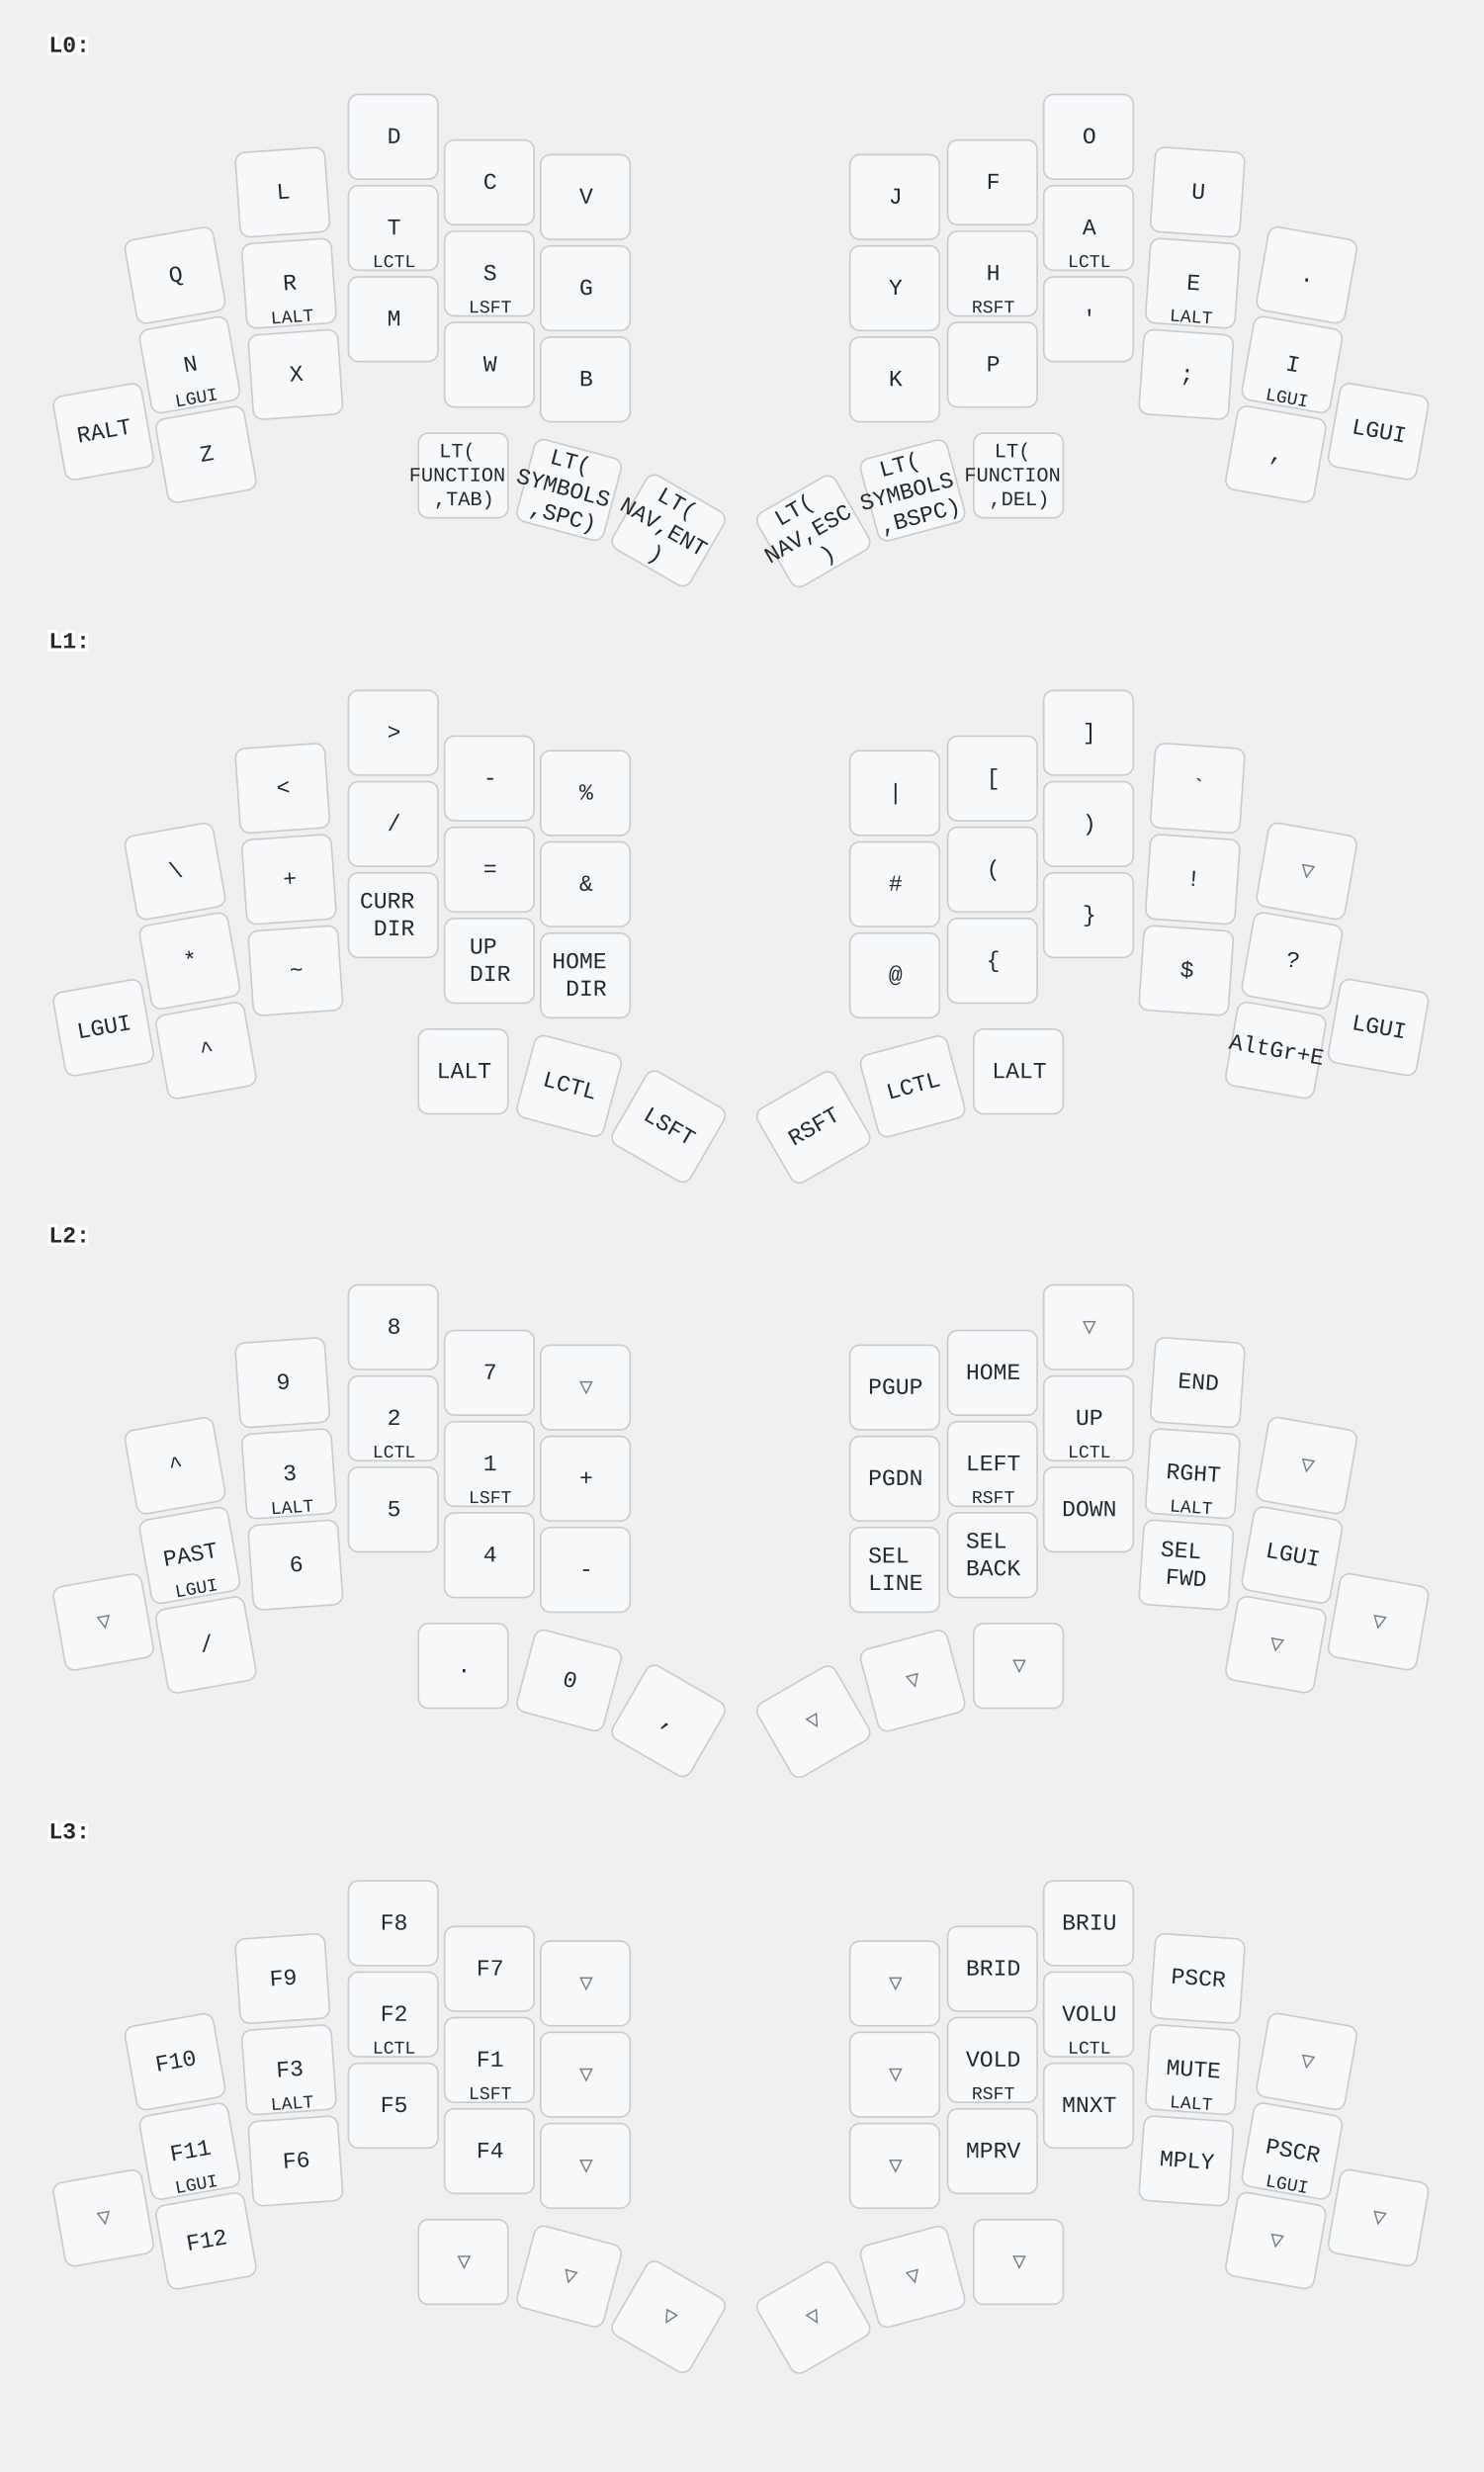
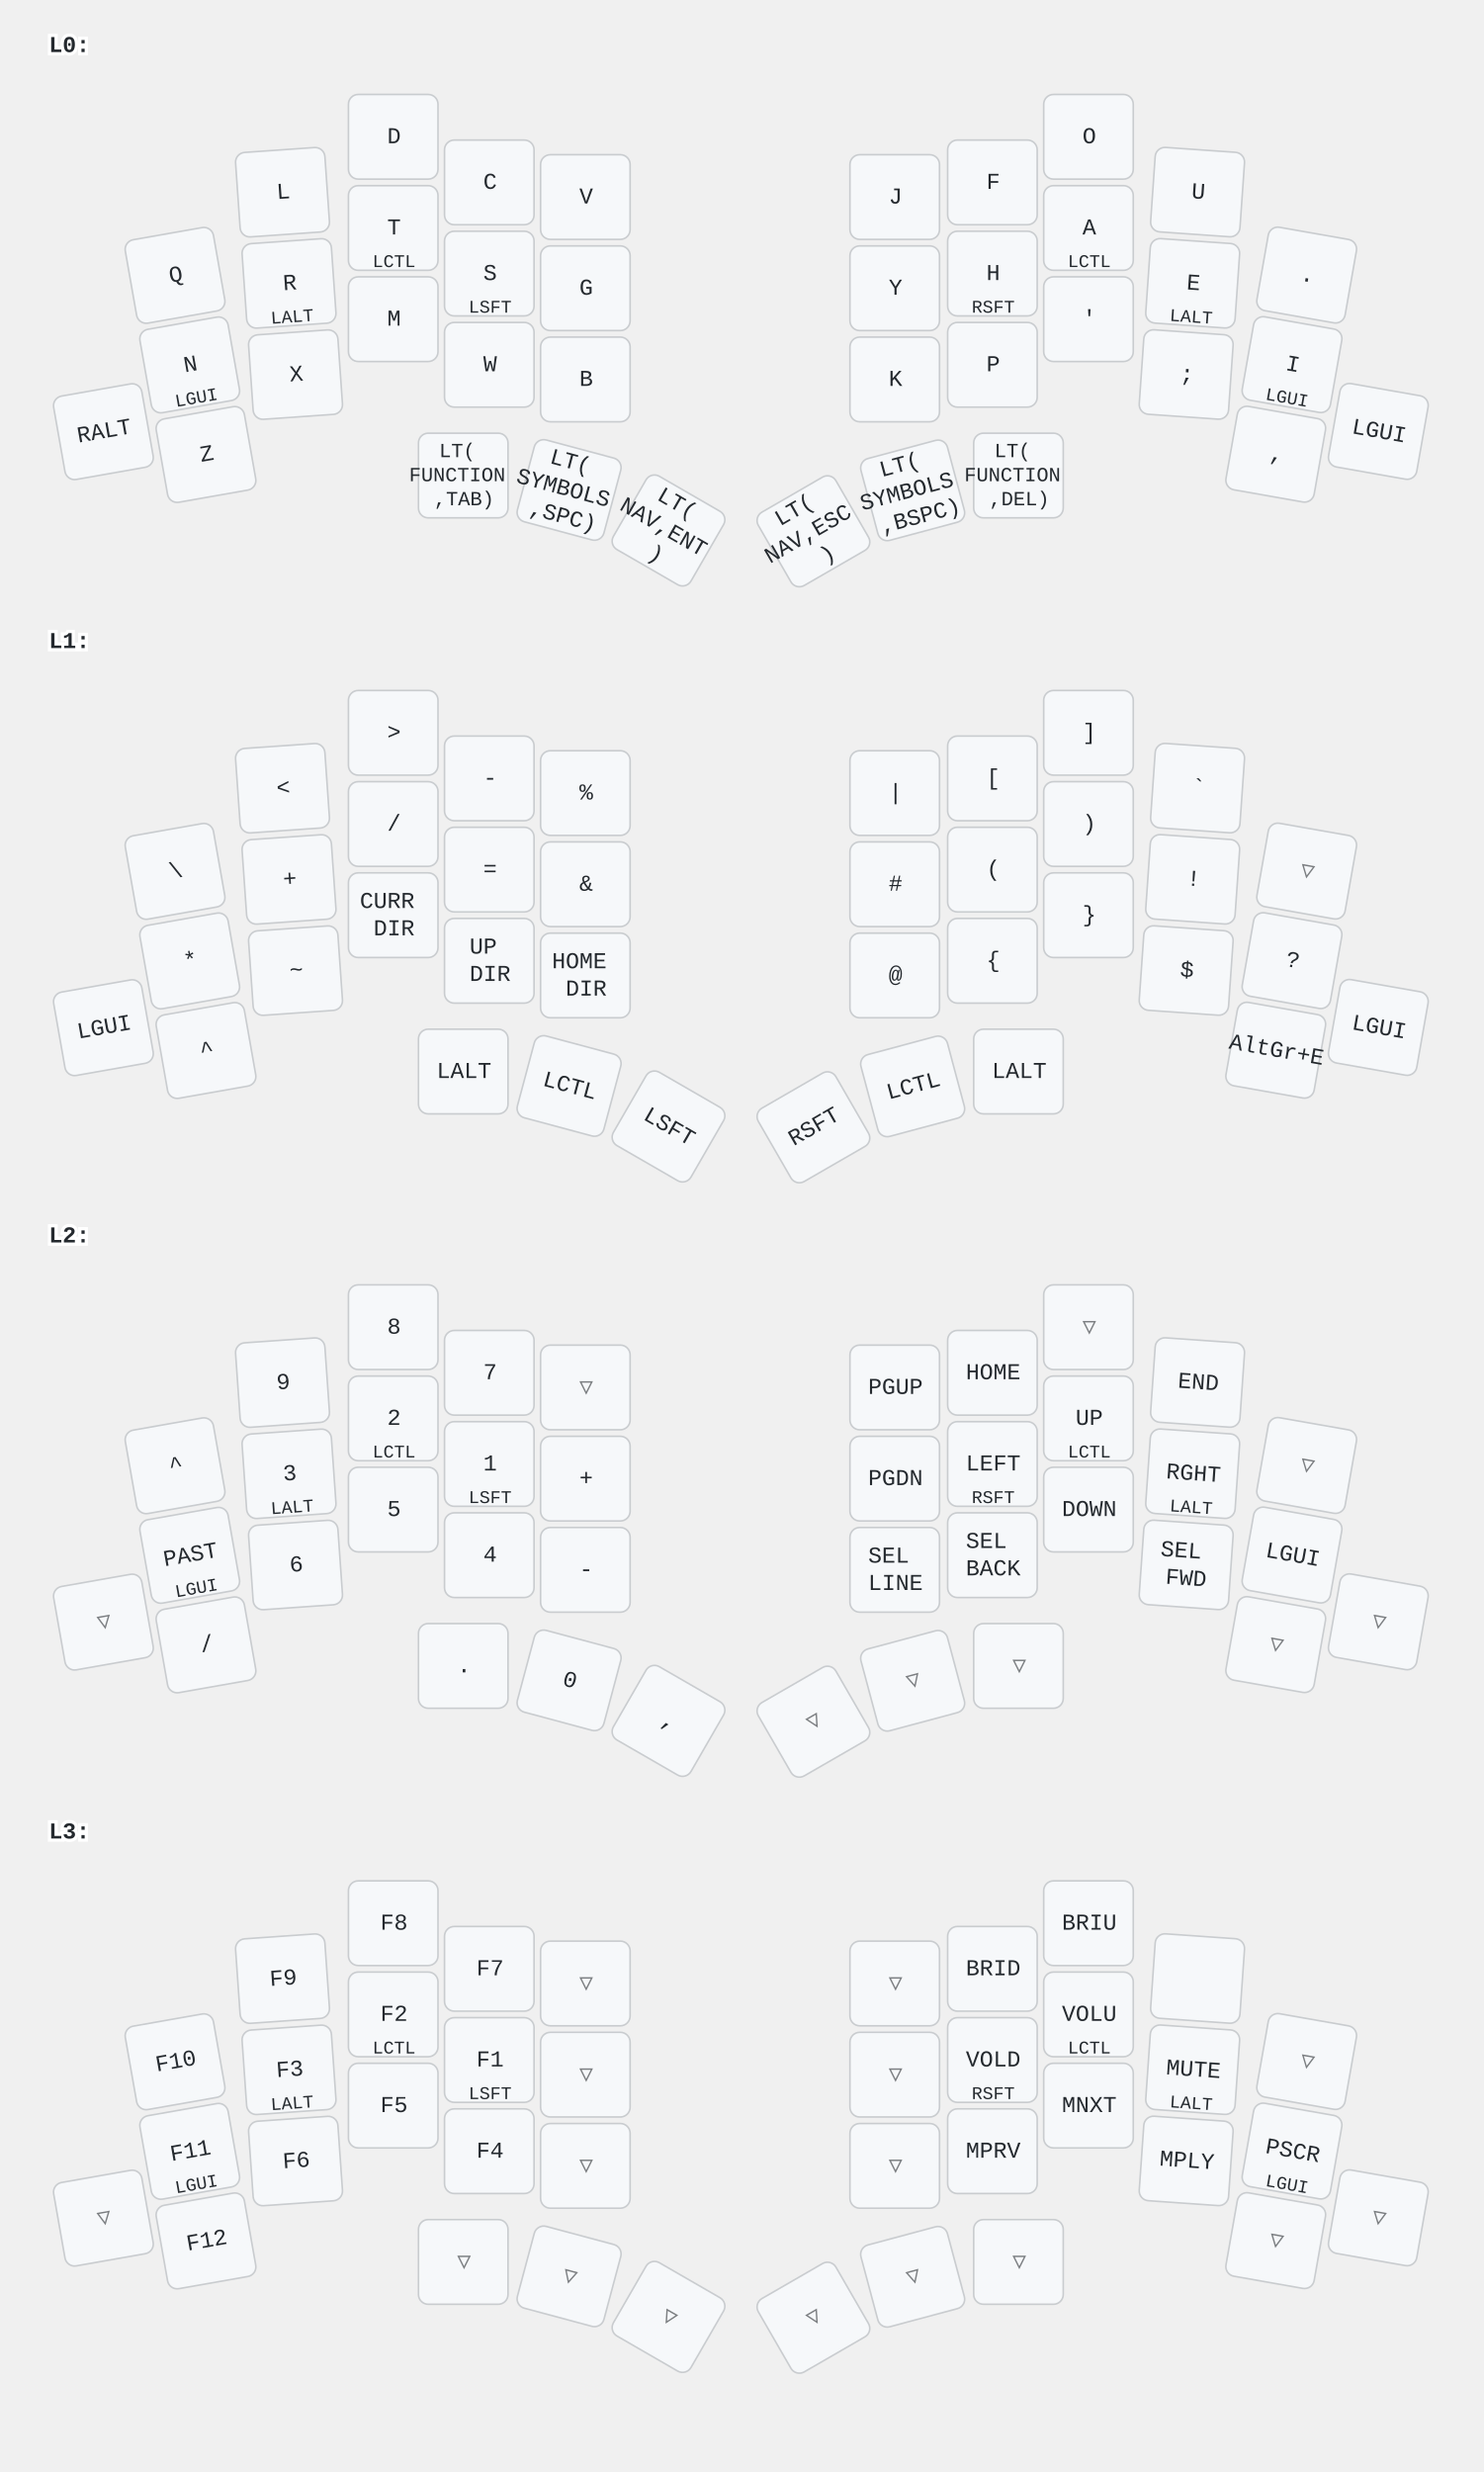
<svg xmlns="http://www.w3.org/2000/svg" width="911" height="1518" viewBox="0 0 911 1518" class="keymap">
  <style>/* inherit to force styles through use tags */
svg path {
    fill: inherit;
}

/* font and background color specifications */
svg.keymap {
    font-family: SFMono-Regular,Consolas,Liberation Mono,Menlo,monospace;
    font-size: 14px;
    font-kerning: normal;
    text-rendering: optimizeLegibility;
    fill: #24292e;
}

/* default key styling */
rect.key {
    fill: #f6f8fa;
}

rect.key, rect.combo {
    stroke: #c9cccf;
    stroke-width: 1;
}

/* default key side styling, only used is draw_key_sides is set */
rect.side {
    filter: brightness(90%);
}

/* color accent for combo boxes */
rect.combo, rect.combo-separate {
    fill: #cdf;
}

/* color accent for held keys */
rect.held, rect.combo.held {
    fill: #fdd;
}

/* color accent for ghost (optional) keys */
rect.ghost, rect.combo.ghost {
    stroke-dasharray: 4, 4;
    stroke-width: 2;
}

text {
    text-anchor: middle;
    dominant-baseline: middle;
}

/* styling for layer labels */
text.label {
    font-weight: bold;
    text-anchor: start;
    stroke: white;
    stroke-width: 4;
    paint-order: stroke;
}

/* styling for optional footer */
text.footer {
    text-anchor: end;
    dominant-baseline: auto;
    stroke: white;
    stroke-width: 4;
    paint-order: stroke;
}

/* styling for combo tap, and key non-tap label text */
text.combo, text.hold, text.shifted, text.left, text.right {
    font-size: 11px;
}

text.hold {
    text-anchor: middle;
    dominant-baseline: auto;
}

text.shifted {
    text-anchor: middle;
    dominant-baseline: hanging;
}

text.left {
    text-anchor: start;
}

text.right {
    text-anchor: end;
}

text.layer-activator {
    text-decoration: underline;
}

/* styling for hold/shifted label text in combo box */
text.combo.hold, text.combo.shifted, text.combo.left, text.combo.right {
    font-size: 8px;
}

/* lighter symbol for transparent keys */
text.trans {
    fill: #7b7e81;
}

/* styling for combo dendrons */
path.combo {
    stroke-width: 1;
    stroke: gray;
    fill: none;
}

/* Start Tabler Icons Cleanup */
/* cannot use height/width with glyphs */
.icon-tabler &gt; path {
    fill: inherit;
    stroke: inherit;
    stroke-width: 2;
}
/* hide tabler's default box */
.icon-tabler &gt; path[stroke="none"][fill="none"] {
    visibility: hidden;
}
/* End Tabler Icons Cleanup */
</style>
  <g transform="translate(30, 0)" class="layer-L0">
    <text x="0" y="28" class="label" id="L0">L0:</text>
    <g transform="translate(0, 56)">
      <g transform="translate(78, 113) rotate(-10.0)" class="key keypos-0">
        <rect rx="6" ry="6" x="-28" y="-26" width="55" height="52" class="key" />
        <text x="0" y="0" class="key tap">Q</text>
      </g>
      <g transform="translate(144, 62) rotate(-4.0)" class="key keypos-1">
        <rect rx="6" ry="6" x="-28" y="-26" width="55" height="52" class="key" />
        <text x="0" y="0" class="key tap">L</text>
      </g>
      <g transform="translate(212, 28)" class="key keypos-2">
        <rect rx="6" ry="6" x="-28" y="-26" width="55" height="52" class="key" />
        <text x="0" y="0" class="key tap">D</text>
      </g>
      <g transform="translate(271, 56)" class="key keypos-3">
        <rect rx="6" ry="6" x="-28" y="-26" width="55" height="52" class="key" />
        <text x="0" y="0" class="key tap">C</text>
      </g>
      <g transform="translate(330, 65)" class="key keypos-4">
        <rect rx="6" ry="6" x="-28" y="-26" width="55" height="52" class="key" />
        <text x="0" y="0" class="key tap">V</text>
      </g>
      <g transform="translate(520, 65)" class="key keypos-5">
        <rect rx="6" ry="6" x="-28" y="-26" width="55" height="52" class="key" />
        <text x="0" y="0" class="key tap">J</text>
      </g>
      <g transform="translate(580, 56)" class="key keypos-6">
        <rect rx="6" ry="6" x="-28" y="-26" width="55" height="52" class="key" />
        <text x="0" y="0" class="key tap">F</text>
      </g>
      <g transform="translate(639, 28)" class="key keypos-7">
        <rect rx="6" ry="6" x="-28" y="-26" width="55" height="52" class="key" />
        <text x="0" y="0" class="key tap">O</text>
      </g>
      <g transform="translate(706, 62) rotate(4.0)" class="key keypos-8">
        <rect rx="6" ry="6" x="-28" y="-26" width="55" height="52" class="key" />
        <text x="0" y="0" class="key tap">U</text>
      </g>
      <g transform="translate(773, 113) rotate(10.0)" class="key keypos-9">
        <rect rx="6" ry="6" x="-28" y="-26" width="55" height="52" class="key" />
        <text x="0" y="0" class="key tap">.</text>
      </g>
      <g transform="translate(87, 168) rotate(-10.0)" class="key keypos-10">
        <rect rx="6" ry="6" x="-28" y="-26" width="55" height="52" class="key" />
        <text x="0" y="0" class="key tap">N</text>
        <text x="0" y="24" class="key hold">LGUI</text>
      </g>
      <g transform="translate(148, 118) rotate(-4.0)" class="key keypos-11">
        <rect rx="6" ry="6" x="-28" y="-26" width="55" height="52" class="key" />
        <text x="0" y="0" class="key tap">R</text>
        <text x="0" y="24" class="key hold">LALT</text>
      </g>
      <g transform="translate(212, 84)" class="key keypos-12">
        <rect rx="6" ry="6" x="-28" y="-26" width="55" height="52" class="key" />
        <text x="0" y="0" class="key tap">T</text>
        <text x="0" y="24" class="key hold">LCTL</text>
      </g>
      <g transform="translate(271, 112)" class="key keypos-13">
        <rect rx="6" ry="6" x="-28" y="-26" width="55" height="52" class="key" />
        <text x="0" y="0" class="key tap">S</text>
        <text x="0" y="24" class="key hold">LSFT</text>
      </g>
      <g transform="translate(330, 121)" class="key keypos-14">
        <rect rx="6" ry="6" x="-28" y="-26" width="55" height="52" class="key" />
        <text x="0" y="0" class="key tap">G</text>
      </g>
      <g transform="translate(520, 121)" class="key keypos-15">
        <rect rx="6" ry="6" x="-28" y="-26" width="55" height="52" class="key" />
        <text x="0" y="0" class="key tap">Y</text>
      </g>
      <g transform="translate(580, 112)" class="key keypos-16">
        <rect rx="6" ry="6" x="-28" y="-26" width="55" height="52" class="key" />
        <text x="0" y="0" class="key tap">H</text>
        <text x="0" y="24" class="key hold">RSFT</text>
      </g>
      <g transform="translate(639, 84)" class="key keypos-17">
        <rect rx="6" ry="6" x="-28" y="-26" width="55" height="52" class="key" />
        <text x="0" y="0" class="key tap">A</text>
        <text x="0" y="24" class="key hold">LCTL</text>
      </g>
      <g transform="translate(703, 118) rotate(4.0)" class="key keypos-18">
        <rect rx="6" ry="6" x="-28" y="-26" width="55" height="52" class="key" />
        <text x="0" y="0" class="key tap">E</text>
        <text x="0" y="24" class="key hold">LALT</text>
      </g>
      <g transform="translate(764, 168) rotate(10.0)" class="key keypos-19">
        <rect rx="6" ry="6" x="-28" y="-26" width="55" height="52" class="key" />
        <text x="0" y="0" class="key tap">I</text>
        <text x="0" y="24" class="key hold">LGUI</text>
      </g>
      <g transform="translate(34, 209) rotate(-10.0)" class="key keypos-20">
        <rect rx="6" ry="6" x="-28" y="-26" width="55" height="52" class="key" />
        <text x="0" y="0" class="key tap">RALT</text>
      </g>
      <g transform="translate(97, 223) rotate(-10.0)" class="key keypos-21">
        <rect rx="6" ry="6" x="-28" y="-26" width="55" height="52" class="key" />
        <text x="0" y="0" class="key tap">Z</text>
      </g>
      <g transform="translate(152, 174) rotate(-4.0)" class="key keypos-22">
        <rect rx="6" ry="6" x="-28" y="-26" width="55" height="52" class="key" />
        <text x="0" y="0" class="key tap">X</text>
      </g>
      <g transform="translate(212, 140)" class="key keypos-23">
        <rect rx="6" ry="6" x="-28" y="-26" width="55" height="52" class="key" />
        <text x="0" y="0" class="key tap">M</text>
      </g>
      <g transform="translate(271, 168)" class="key keypos-24">
        <rect rx="6" ry="6" x="-28" y="-26" width="55" height="52" class="key" />
        <text x="0" y="0" class="key tap">W</text>
      </g>
      <g transform="translate(330, 177)" class="key keypos-25">
        <rect rx="6" ry="6" x="-28" y="-26" width="55" height="52" class="key" />
        <text x="0" y="0" class="key tap">B</text>
      </g>
      <g transform="translate(520, 177)" class="key keypos-26">
        <rect rx="6" ry="6" x="-28" y="-26" width="55" height="52" class="key" />
        <text x="0" y="0" class="key tap">K</text>
      </g>
      <g transform="translate(580, 168)" class="key keypos-27">
        <rect rx="6" ry="6" x="-28" y="-26" width="55" height="52" class="key" />
        <text x="0" y="0" class="key tap">P</text>
      </g>
      <g transform="translate(639, 140)" class="key keypos-28">
        <rect rx="6" ry="6" x="-28" y="-26" width="55" height="52" class="key" />
        <text x="0" y="0" class="key tap">'</text>
      </g>
      <g transform="translate(699, 174) rotate(4.0)" class="key keypos-29">
        <rect rx="6" ry="6" x="-28" y="-26" width="55" height="52" class="key" />
        <text x="0" y="0" class="key tap">;</text>
      </g>
      <g transform="translate(754, 223) rotate(10.0)" class="key keypos-30">
        <rect rx="6" ry="6" x="-28" y="-26" width="55" height="52" class="key" />
        <text x="0" y="0" class="key tap">,</text>
      </g>
      <g transform="translate(817, 209) rotate(10.0)" class="key keypos-31">
        <rect rx="6" ry="6" x="-28" y="-26" width="55" height="52" class="key" />
        <text x="0" y="0" class="key tap">LGUI</text>
      </g>
      <g transform="translate(255, 236)" class="key keypos-32">
        <rect rx="6" ry="6" x="-28" y="-26" width="55" height="52" class="key" />
        <text x="0" y="0" class="key tap">
          <tspan x="0" dy="-1.2em" style="font-size: 88%">LT(</tspan>
          <tspan x="0" dy="1.2em" style="font-size: 88%">FUNCTION</tspan>
          <tspan x="0" dy="1.2em" style="font-size: 88%">,TAB)</tspan>
        </text>
      </g>
      <g transform="translate(320, 245) rotate(15.0)" class="key keypos-33">
        <rect rx="6" ry="6" x="-28" y="-26" width="55" height="52" class="key" />
        <text x="0" y="0" class="key tap">
          <tspan x="0" dy="-1.2em">LT(</tspan>
          <tspan x="0" dy="1.2em">SYMBOLS</tspan>
          <tspan x="0" dy="1.2em">,SPC)</tspan>
        </text>
      </g>
      <g transform="translate(381, 270) rotate(30.0)" class="key keypos-34">
        <rect rx="6" ry="6" x="-28" y="-26" width="55" height="52" class="key" />
        <text x="0" y="0" class="key tap">
          <tspan x="0" dy="-1.2em">LT(</tspan>
          <tspan x="0" dy="1.2em">NAV,ENT</tspan>
          <tspan x="0" dy="1.2em">)</tspan>
        </text>
      </g>
      <g transform="translate(470, 270) rotate(-30.0)" class="key keypos-35">
        <rect rx="6" ry="6" x="-28" y="-26" width="55" height="52" class="key" />
        <text x="0" y="0" class="key tap">
          <tspan x="0" dy="-1.2em">LT(</tspan>
          <tspan x="0" dy="1.2em">NAV,ESC</tspan>
          <tspan x="0" dy="1.2em">)</tspan>
        </text>
      </g>
      <g transform="translate(531, 245) rotate(-15.0)" class="key keypos-36">
        <rect rx="6" ry="6" x="-28" y="-26" width="55" height="52" class="key" />
        <text x="0" y="0" class="key tap">
          <tspan x="0" dy="-1.2em">LT(</tspan>
          <tspan x="0" dy="1.2em">SYMBOLS</tspan>
          <tspan x="0" dy="1.2em">,BSPC)</tspan>
        </text>
      </g>
      <g transform="translate(596, 236)" class="key keypos-37">
        <rect rx="6" ry="6" x="-28" y="-26" width="55" height="52" class="key" />
        <text x="0" y="0" class="key tap">
          <tspan x="0" dy="-1.2em" style="font-size: 88%">LT(</tspan>
          <tspan x="0" dy="1.2em" style="font-size: 88%">FUNCTION</tspan>
          <tspan x="0" dy="1.2em" style="font-size: 88%">,DEL)</tspan>
        </text>
      </g>
    </g>
  </g>
  <g transform="translate(30, 366)" class="layer-L1">
    <text x="0" y="28" class="label" id="L1">L1:</text>
    <g transform="translate(0, 56)">
      <g transform="translate(78, 113) rotate(-10.0)" class="key keypos-0">
        <rect rx="6" ry="6" x="-28" y="-26" width="55" height="52" class="key" />
        <text x="0" y="0" class="key tap">\</text>
      </g>
      <g transform="translate(144, 62) rotate(-4.0)" class="key keypos-1">
        <rect rx="6" ry="6" x="-28" y="-26" width="55" height="52" class="key" />
        <text x="0" y="0" class="key tap">&lt;</text>
      </g>
      <g transform="translate(212, 28)" class="key keypos-2">
        <rect rx="6" ry="6" x="-28" y="-26" width="55" height="52" class="key" />
        <text x="0" y="0" class="key tap">&gt;</text>
      </g>
      <g transform="translate(271, 56)" class="key keypos-3">
        <rect rx="6" ry="6" x="-28" y="-26" width="55" height="52" class="key" />
        <text x="0" y="0" class="key tap">-</text>
      </g>
      <g transform="translate(330, 65)" class="key keypos-4">
        <rect rx="6" ry="6" x="-28" y="-26" width="55" height="52" class="key" />
        <text x="0" y="0" class="key tap">%</text>
      </g>
      <g transform="translate(520, 65)" class="key keypos-5">
        <rect rx="6" ry="6" x="-28" y="-26" width="55" height="52" class="key" />
        <text x="0" y="0" class="key tap">|</text>
      </g>
      <g transform="translate(580, 56)" class="key keypos-6">
        <rect rx="6" ry="6" x="-28" y="-26" width="55" height="52" class="key" />
        <text x="0" y="0" class="key tap">[</text>
      </g>
      <g transform="translate(639, 28)" class="key keypos-7">
        <rect rx="6" ry="6" x="-28" y="-26" width="55" height="52" class="key" />
        <text x="0" y="0" class="key tap">]</text>
      </g>
      <g transform="translate(706, 62) rotate(4.0)" class="key keypos-8">
        <rect rx="6" ry="6" x="-28" y="-26" width="55" height="52" class="key" />
        <text x="0" y="0" class="key tap">`</text>
      </g>
      <g transform="translate(773, 113) rotate(10.0)" class="key trans keypos-9">
        <rect rx="6" ry="6" x="-28" y="-26" width="55" height="52" class="key trans" />
        <text x="0" y="0" class="key trans tap">▽</text>
      </g>
      <g transform="translate(87, 168) rotate(-10.0)" class="key keypos-10">
        <rect rx="6" ry="6" x="-28" y="-26" width="55" height="52" class="key" />
        <text x="0" y="0" class="key tap">*</text>
      </g>
      <g transform="translate(148, 118) rotate(-4.0)" class="key keypos-11">
        <rect rx="6" ry="6" x="-28" y="-26" width="55" height="52" class="key" />
        <text x="0" y="0" class="key tap">+</text>
      </g>
      <g transform="translate(212, 84)" class="key keypos-12">
        <rect rx="6" ry="6" x="-28" y="-26" width="55" height="52" class="key" />
        <text x="0" y="0" class="key tap">/</text>
      </g>
      <g transform="translate(271, 112)" class="key keypos-13">
        <rect rx="6" ry="6" x="-28" y="-26" width="55" height="52" class="key" />
        <text x="0" y="0" class="key tap">=</text>
      </g>
      <g transform="translate(330, 121)" class="key keypos-14">
        <rect rx="6" ry="6" x="-28" y="-26" width="55" height="52" class="key" />
        <text x="0" y="0" class="key tap">&amp;</text>
      </g>
      <g transform="translate(520, 121)" class="key keypos-15">
        <rect rx="6" ry="6" x="-28" y="-26" width="55" height="52" class="key" />
        <text x="0" y="0" class="key tap">#</text>
      </g>
      <g transform="translate(580, 112)" class="key keypos-16">
        <rect rx="6" ry="6" x="-28" y="-26" width="55" height="52" class="key" />
        <text x="0" y="0" class="key tap">(</text>
      </g>
      <g transform="translate(639, 84)" class="key keypos-17">
        <rect rx="6" ry="6" x="-28" y="-26" width="55" height="52" class="key" />
        <text x="0" y="0" class="key tap">)</text>
      </g>
      <g transform="translate(703, 118) rotate(4.0)" class="key keypos-18">
        <rect rx="6" ry="6" x="-28" y="-26" width="55" height="52" class="key" />
        <text x="0" y="0" class="key tap">!</text>
      </g>
      <g transform="translate(764, 168) rotate(10.0)" class="key keypos-19">
        <rect rx="6" ry="6" x="-28" y="-26" width="55" height="52" class="key" />
        <text x="0" y="0" class="key tap">?</text>
      </g>
      <g transform="translate(34, 209) rotate(-10.0)" class="key keypos-20">
        <rect rx="6" ry="6" x="-28" y="-26" width="55" height="52" class="key" />
        <text x="0" y="0" class="key tap">LGUI</text>
      </g>
      <g transform="translate(97, 223) rotate(-10.0)" class="key keypos-21">
        <rect rx="6" ry="6" x="-28" y="-26" width="55" height="52" class="key" />
        <text x="0" y="0" class="key tap">^</text>
      </g>
      <g transform="translate(152, 174) rotate(-4.0)" class="key keypos-22">
        <rect rx="6" ry="6" x="-28" y="-26" width="55" height="52" class="key" />
        <text x="0" y="0" class="key tap">~</text>
      </g>
      <g transform="translate(212, 140)" class="key keypos-23">
        <rect rx="6" ry="6" x="-28" y="-26" width="55" height="52" class="key" />
        <text x="0" y="0" class="key tap">
          <tspan x="0" dy="-0.6em">CURR</tspan>
          <tspan x="0" dy="1.2em">DIR</tspan>
        </text>
      </g>
      <g transform="translate(271, 168)" class="key keypos-24">
        <rect rx="6" ry="6" x="-28" y="-26" width="55" height="52" class="key" />
        <text x="0" y="0" class="key tap">
          <tspan x="0" dy="-0.6em">UP</tspan>
          <tspan x="0" dy="1.2em">DIR</tspan>
        </text>
      </g>
      <g transform="translate(330, 177)" class="key keypos-25">
        <rect rx="6" ry="6" x="-28" y="-26" width="55" height="52" class="key" />
        <text x="0" y="0" class="key tap">
          <tspan x="0" dy="-0.6em">HOME</tspan>
          <tspan x="0" dy="1.2em">DIR</tspan>
        </text>
      </g>
      <g transform="translate(520, 177)" class="key keypos-26">
        <rect rx="6" ry="6" x="-28" y="-26" width="55" height="52" class="key" />
        <text x="0" y="0" class="key tap">@</text>
      </g>
      <g transform="translate(580, 168)" class="key keypos-27">
        <rect rx="6" ry="6" x="-28" y="-26" width="55" height="52" class="key" />
        <text x="0" y="0" class="key tap">{</text>
      </g>
      <g transform="translate(639, 140)" class="key keypos-28">
        <rect rx="6" ry="6" x="-28" y="-26" width="55" height="52" class="key" />
        <text x="0" y="0" class="key tap">}</text>
      </g>
      <g transform="translate(699, 174) rotate(4.0)" class="key keypos-29">
        <rect rx="6" ry="6" x="-28" y="-26" width="55" height="52" class="key" />
        <text x="0" y="0" class="key tap">$</text>
      </g>
      <g transform="translate(754, 223) rotate(10.0)" class="key keypos-30">
        <rect rx="6" ry="6" x="-28" y="-26" width="55" height="52" class="key" />
        <text x="0" y="0" class="key tap">AltGr+E</text>
      </g>
      <g transform="translate(817, 209) rotate(10.0)" class="key keypos-31">
        <rect rx="6" ry="6" x="-28" y="-26" width="55" height="52" class="key" />
        <text x="0" y="0" class="key tap">LGUI</text>
      </g>
      <g transform="translate(255, 236)" class="key keypos-32">
        <rect rx="6" ry="6" x="-28" y="-26" width="55" height="52" class="key" />
        <text x="0" y="0" class="key tap">LALT</text>
      </g>
      <g transform="translate(320, 245) rotate(15.0)" class="key keypos-33">
        <rect rx="6" ry="6" x="-28" y="-26" width="55" height="52" class="key" />
        <text x="0" y="0" class="key tap">LCTL</text>
      </g>
      <g transform="translate(381, 270) rotate(30.0)" class="key keypos-34">
        <rect rx="6" ry="6" x="-28" y="-26" width="55" height="52" class="key" />
        <text x="0" y="0" class="key tap">LSFT</text>
      </g>
      <g transform="translate(470, 270) rotate(-30.0)" class="key keypos-35">
        <rect rx="6" ry="6" x="-28" y="-26" width="55" height="52" class="key" />
        <text x="0" y="0" class="key tap">RSFT</text>
      </g>
      <g transform="translate(531, 245) rotate(-15.0)" class="key keypos-36">
        <rect rx="6" ry="6" x="-28" y="-26" width="55" height="52" class="key" />
        <text x="0" y="0" class="key tap">LCTL</text>
      </g>
      <g transform="translate(596, 236)" class="key keypos-37">
        <rect rx="6" ry="6" x="-28" y="-26" width="55" height="52" class="key" />
        <text x="0" y="0" class="key tap">LALT</text>
      </g>
    </g>
  </g>
  <g transform="translate(30, 731)" class="layer-L2">
    <text x="0" y="28" class="label" id="L2">L2:</text>
    <g transform="translate(0, 56)">
      <g transform="translate(78, 113) rotate(-10.0)" class="key keypos-0">
        <rect rx="6" ry="6" x="-28" y="-26" width="55" height="52" class="key" />
        <text x="0" y="0" class="key tap">^</text>
      </g>
      <g transform="translate(144, 62) rotate(-4.0)" class="key keypos-1">
        <rect rx="6" ry="6" x="-28" y="-26" width="55" height="52" class="key" />
        <text x="0" y="0" class="key tap">9</text>
      </g>
      <g transform="translate(212, 28)" class="key keypos-2">
        <rect rx="6" ry="6" x="-28" y="-26" width="55" height="52" class="key" />
        <text x="0" y="0" class="key tap">8</text>
      </g>
      <g transform="translate(271, 56)" class="key keypos-3">
        <rect rx="6" ry="6" x="-28" y="-26" width="55" height="52" class="key" />
        <text x="0" y="0" class="key tap">7</text>
      </g>
      <g transform="translate(330, 65)" class="key trans keypos-4">
        <rect rx="6" ry="6" x="-28" y="-26" width="55" height="52" class="key trans" />
        <text x="0" y="0" class="key trans tap">▽</text>
      </g>
      <g transform="translate(520, 65)" class="key keypos-5">
        <rect rx="6" ry="6" x="-28" y="-26" width="55" height="52" class="key" />
        <text x="0" y="0" class="key tap">PGUP</text>
      </g>
      <g transform="translate(580, 56)" class="key keypos-6">
        <rect rx="6" ry="6" x="-28" y="-26" width="55" height="52" class="key" />
        <text x="0" y="0" class="key tap">HOME</text>
      </g>
      <g transform="translate(639, 28)" class="key trans keypos-7">
        <rect rx="6" ry="6" x="-28" y="-26" width="55" height="52" class="key trans" />
        <text x="0" y="0" class="key trans tap">▽</text>
      </g>
      <g transform="translate(706, 62) rotate(4.0)" class="key keypos-8">
        <rect rx="6" ry="6" x="-28" y="-26" width="55" height="52" class="key" />
        <text x="0" y="0" class="key tap">END</text>
      </g>
      <g transform="translate(773, 113) rotate(10.0)" class="key trans keypos-9">
        <rect rx="6" ry="6" x="-28" y="-26" width="55" height="52" class="key trans" />
        <text x="0" y="0" class="key trans tap">▽</text>
      </g>
      <g transform="translate(87, 168) rotate(-10.0)" class="key keypos-10">
        <rect rx="6" ry="6" x="-28" y="-26" width="55" height="52" class="key" />
        <text x="0" y="0" class="key tap">PAST</text>
        <text x="0" y="24" class="key hold">LGUI</text>
      </g>
      <g transform="translate(148, 118) rotate(-4.0)" class="key keypos-11">
        <rect rx="6" ry="6" x="-28" y="-26" width="55" height="52" class="key" />
        <text x="0" y="0" class="key tap">3</text>
        <text x="0" y="24" class="key hold">LALT</text>
      </g>
      <g transform="translate(212, 84)" class="key keypos-12">
        <rect rx="6" ry="6" x="-28" y="-26" width="55" height="52" class="key" />
        <text x="0" y="0" class="key tap">2</text>
        <text x="0" y="24" class="key hold">LCTL</text>
      </g>
      <g transform="translate(271, 112)" class="key keypos-13">
        <rect rx="6" ry="6" x="-28" y="-26" width="55" height="52" class="key" />
        <text x="0" y="0" class="key tap">1</text>
        <text x="0" y="24" class="key hold">LSFT</text>
      </g>
      <g transform="translate(330, 121)" class="key keypos-14">
        <rect rx="6" ry="6" x="-28" y="-26" width="55" height="52" class="key" />
        <text x="0" y="0" class="key tap">+</text>
      </g>
      <g transform="translate(520, 121)" class="key keypos-15">
        <rect rx="6" ry="6" x="-28" y="-26" width="55" height="52" class="key" />
        <text x="0" y="0" class="key tap">PGDN</text>
      </g>
      <g transform="translate(580, 112)" class="key keypos-16">
        <rect rx="6" ry="6" x="-28" y="-26" width="55" height="52" class="key" />
        <text x="0" y="0" class="key tap">LEFT</text>
        <text x="0" y="24" class="key hold">RSFT</text>
      </g>
      <g transform="translate(639, 84)" class="key keypos-17">
        <rect rx="6" ry="6" x="-28" y="-26" width="55" height="52" class="key" />
        <text x="0" y="0" class="key tap">UP</text>
        <text x="0" y="24" class="key hold">LCTL</text>
      </g>
      <g transform="translate(703, 118) rotate(4.0)" class="key keypos-18">
        <rect rx="6" ry="6" x="-28" y="-26" width="55" height="52" class="key" />
        <text x="0" y="0" class="key tap">RGHT</text>
        <text x="0" y="24" class="key hold">LALT</text>
      </g>
      <g transform="translate(764, 168) rotate(10.0)" class="key keypos-19">
        <rect rx="6" ry="6" x="-28" y="-26" width="55" height="52" class="key" />
        <text x="0" y="0" class="key tap">LGUI</text>
      </g>
      <g transform="translate(34, 209) rotate(-10.0)" class="key trans keypos-20">
        <rect rx="6" ry="6" x="-28" y="-26" width="55" height="52" class="key trans" />
        <text x="0" y="0" class="key trans tap">▽</text>
      </g>
      <g transform="translate(97, 223) rotate(-10.0)" class="key keypos-21">
        <rect rx="6" ry="6" x="-28" y="-26" width="55" height="52" class="key" />
        <text x="0" y="0" class="key tap">/</text>
      </g>
      <g transform="translate(152, 174) rotate(-4.0)" class="key keypos-22">
        <rect rx="6" ry="6" x="-28" y="-26" width="55" height="52" class="key" />
        <text x="0" y="0" class="key tap">6</text>
      </g>
      <g transform="translate(212, 140)" class="key keypos-23">
        <rect rx="6" ry="6" x="-28" y="-26" width="55" height="52" class="key" />
        <text x="0" y="0" class="key tap">5</text>
      </g>
      <g transform="translate(271, 168)" class="key keypos-24">
        <rect rx="6" ry="6" x="-28" y="-26" width="55" height="52" class="key" />
        <text x="0" y="0" class="key tap">4</text>
      </g>
      <g transform="translate(330, 177)" class="key keypos-25">
        <rect rx="6" ry="6" x="-28" y="-26" width="55" height="52" class="key" />
        <text x="0" y="0" class="key tap">-</text>
      </g>
      <g transform="translate(520, 177)" class="key keypos-26">
        <rect rx="6" ry="6" x="-28" y="-26" width="55" height="52" class="key" />
        <text x="0" y="0" class="key tap">
          <tspan x="0" dy="-0.6em">SEL</tspan>
          <tspan x="0" dy="1.2em">LINE</tspan>
        </text>
      </g>
      <g transform="translate(580, 168)" class="key keypos-27">
        <rect rx="6" ry="6" x="-28" y="-26" width="55" height="52" class="key" />
        <text x="0" y="0" class="key tap">
          <tspan x="0" dy="-0.6em">SEL</tspan>
          <tspan x="0" dy="1.2em">BACK</tspan>
        </text>
      </g>
      <g transform="translate(639, 140)" class="key keypos-28">
        <rect rx="6" ry="6" x="-28" y="-26" width="55" height="52" class="key" />
        <text x="0" y="0" class="key tap">DOWN</text>
      </g>
      <g transform="translate(699, 174) rotate(4.0)" class="key keypos-29">
        <rect rx="6" ry="6" x="-28" y="-26" width="55" height="52" class="key" />
        <text x="0" y="0" class="key tap">
          <tspan x="0" dy="-0.6em">SEL</tspan>
          <tspan x="0" dy="1.2em">FWD</tspan>
        </text>
      </g>
      <g transform="translate(754, 223) rotate(10.0)" class="key trans keypos-30">
        <rect rx="6" ry="6" x="-28" y="-26" width="55" height="52" class="key trans" />
        <text x="0" y="0" class="key trans tap">▽</text>
      </g>
      <g transform="translate(817, 209) rotate(10.0)" class="key trans keypos-31">
        <rect rx="6" ry="6" x="-28" y="-26" width="55" height="52" class="key trans" />
        <text x="0" y="0" class="key trans tap">▽</text>
      </g>
      <g transform="translate(255, 236)" class="key keypos-32">
        <rect rx="6" ry="6" x="-28" y="-26" width="55" height="52" class="key" />
        <text x="0" y="0" class="key tap">.</text>
      </g>
      <g transform="translate(320, 245) rotate(15.0)" class="key keypos-33">
        <rect rx="6" ry="6" x="-28" y="-26" width="55" height="52" class="key" />
        <text x="0" y="0" class="key tap">0</text>
      </g>
      <g transform="translate(381, 270) rotate(30.0)" class="key keypos-34">
        <rect rx="6" ry="6" x="-28" y="-26" width="55" height="52" class="key" />
        <text x="0" y="0" class="key tap">,</text>
      </g>
      <g transform="translate(470, 270) rotate(-30.0)" class="key trans keypos-35">
        <rect rx="6" ry="6" x="-28" y="-26" width="55" height="52" class="key trans" />
        <text x="0" y="0" class="key trans tap">▽</text>
      </g>
      <g transform="translate(531, 245) rotate(-15.0)" class="key trans keypos-36">
        <rect rx="6" ry="6" x="-28" y="-26" width="55" height="52" class="key trans" />
        <text x="0" y="0" class="key trans tap">▽</text>
      </g>
      <g transform="translate(596, 236)" class="key trans keypos-37">
        <rect rx="6" ry="6" x="-28" y="-26" width="55" height="52" class="key trans" />
        <text x="0" y="0" class="key trans tap">▽</text>
      </g>
    </g>
  </g>
  <g transform="translate(30, 1097)" class="layer-L3">
    <text x="0" y="28" class="label" id="L3">L3:</text>
    <g transform="translate(0, 56)">
      <g transform="translate(78, 113) rotate(-10.0)" class="key keypos-0">
        <rect rx="6" ry="6" x="-28" y="-26" width="55" height="52" class="key" />
        <text x="0" y="0" class="key tap">F10</text>
      </g>
      <g transform="translate(144, 62) rotate(-4.0)" class="key keypos-1">
        <rect rx="6" ry="6" x="-28" y="-26" width="55" height="52" class="key" />
        <text x="0" y="0" class="key tap">F9</text>
      </g>
      <g transform="translate(212, 28)" class="key keypos-2">
        <rect rx="6" ry="6" x="-28" y="-26" width="55" height="52" class="key" />
        <text x="0" y="0" class="key tap">F8</text>
      </g>
      <g transform="translate(271, 56)" class="key keypos-3">
        <rect rx="6" ry="6" x="-28" y="-26" width="55" height="52" class="key" />
        <text x="0" y="0" class="key tap">F7</text>
      </g>
      <g transform="translate(330, 65)" class="key trans keypos-4">
        <rect rx="6" ry="6" x="-28" y="-26" width="55" height="52" class="key trans" />
        <text x="0" y="0" class="key trans tap">▽</text>
      </g>
      <g transform="translate(520, 65)" class="key trans keypos-5">
        <rect rx="6" ry="6" x="-28" y="-26" width="55" height="52" class="key trans" />
        <text x="0" y="0" class="key trans tap">▽</text>
      </g>
      <g transform="translate(580, 56)" class="key keypos-6">
        <rect rx="6" ry="6" x="-28" y="-26" width="55" height="52" class="key" />
        <text x="0" y="0" class="key tap">BRID</text>
      </g>
      <g transform="translate(639, 28)" class="key keypos-7">
        <rect rx="6" ry="6" x="-28" y="-26" width="55" height="52" class="key" />
        <text x="0" y="0" class="key tap">BRIU</text>
      </g>
      <g transform="translate(706, 62) rotate(4.0)" class="key keypos-8">
        <rect rx="6" ry="6" x="-28" y="-26" width="55" height="52" class="key" />
-         <text x="0" y="0" class="key tap">PSCR</text>
+         <text x="0" y="0" class="key tap">   </text>
      </g>
      <g transform="translate(773, 113) rotate(10.0)" class="key trans keypos-9">
        <rect rx="6" ry="6" x="-28" y="-26" width="55" height="52" class="key trans" />
        <text x="0" y="0" class="key trans tap">▽</text>
      </g>
      <g transform="translate(87, 168) rotate(-10.0)" class="key keypos-10">
        <rect rx="6" ry="6" x="-28" y="-26" width="55" height="52" class="key" />
        <text x="0" y="0" class="key tap">F11</text>
        <text x="0" y="24" class="key hold">LGUI</text>
      </g>
      <g transform="translate(148, 118) rotate(-4.0)" class="key keypos-11">
        <rect rx="6" ry="6" x="-28" y="-26" width="55" height="52" class="key" />
        <text x="0" y="0" class="key tap">F3</text>
        <text x="0" y="24" class="key hold">LALT</text>
      </g>
      <g transform="translate(212, 84)" class="key keypos-12">
        <rect rx="6" ry="6" x="-28" y="-26" width="55" height="52" class="key" />
        <text x="0" y="0" class="key tap">F2</text>
        <text x="0" y="24" class="key hold">LCTL</text>
      </g>
      <g transform="translate(271, 112)" class="key keypos-13">
        <rect rx="6" ry="6" x="-28" y="-26" width="55" height="52" class="key" />
        <text x="0" y="0" class="key tap">F1</text>
        <text x="0" y="24" class="key hold">LSFT</text>
      </g>
      <g transform="translate(330, 121)" class="key trans keypos-14">
        <rect rx="6" ry="6" x="-28" y="-26" width="55" height="52" class="key trans" />
        <text x="0" y="0" class="key trans tap">▽</text>
      </g>
      <g transform="translate(520, 121)" class="key trans keypos-15">
        <rect rx="6" ry="6" x="-28" y="-26" width="55" height="52" class="key trans" />
        <text x="0" y="0" class="key trans tap">▽</text>
      </g>
      <g transform="translate(580, 112)" class="key keypos-16">
        <rect rx="6" ry="6" x="-28" y="-26" width="55" height="52" class="key" />
        <text x="0" y="0" class="key tap">VOLD</text>
        <text x="0" y="24" class="key hold">RSFT</text>
      </g>
      <g transform="translate(639, 84)" class="key keypos-17">
        <rect rx="6" ry="6" x="-28" y="-26" width="55" height="52" class="key" />
        <text x="0" y="0" class="key tap">VOLU</text>
        <text x="0" y="24" class="key hold">LCTL</text>
      </g>
      <g transform="translate(703, 118) rotate(4.0)" class="key keypos-18">
        <rect rx="6" ry="6" x="-28" y="-26" width="55" height="52" class="key" />
        <text x="0" y="0" class="key tap">MUTE</text>
        <text x="0" y="24" class="key hold">LALT</text>
      </g>
      <g transform="translate(764, 168) rotate(10.0)" class="key keypos-19">
        <rect rx="6" ry="6" x="-28" y="-26" width="55" height="52" class="key" />
        <text x="0" y="0" class="key tap">PSCR</text>
        <text x="0" y="24" class="key hold">LGUI</text>
      </g>
      <g transform="translate(34, 209) rotate(-10.0)" class="key trans keypos-20">
        <rect rx="6" ry="6" x="-28" y="-26" width="55" height="52" class="key trans" />
        <text x="0" y="0" class="key trans tap">▽</text>
      </g>
      <g transform="translate(97, 223) rotate(-10.0)" class="key keypos-21">
        <rect rx="6" ry="6" x="-28" y="-26" width="55" height="52" class="key" />
        <text x="0" y="0" class="key tap">F12</text>
      </g>
      <g transform="translate(152, 174) rotate(-4.0)" class="key keypos-22">
        <rect rx="6" ry="6" x="-28" y="-26" width="55" height="52" class="key" />
        <text x="0" y="0" class="key tap">F6</text>
      </g>
      <g transform="translate(212, 140)" class="key keypos-23">
        <rect rx="6" ry="6" x="-28" y="-26" width="55" height="52" class="key" />
        <text x="0" y="0" class="key tap">F5</text>
      </g>
      <g transform="translate(271, 168)" class="key keypos-24">
        <rect rx="6" ry="6" x="-28" y="-26" width="55" height="52" class="key" />
        <text x="0" y="0" class="key tap">F4</text>
      </g>
      <g transform="translate(330, 177)" class="key trans keypos-25">
        <rect rx="6" ry="6" x="-28" y="-26" width="55" height="52" class="key trans" />
        <text x="0" y="0" class="key trans tap">▽</text>
      </g>
      <g transform="translate(520, 177)" class="key trans keypos-26">
        <rect rx="6" ry="6" x="-28" y="-26" width="55" height="52" class="key trans" />
        <text x="0" y="0" class="key trans tap">▽</text>
      </g>
      <g transform="translate(580, 168)" class="key keypos-27">
        <rect rx="6" ry="6" x="-28" y="-26" width="55" height="52" class="key" />
        <text x="0" y="0" class="key tap">MPRV</text>
      </g>
      <g transform="translate(639, 140)" class="key keypos-28">
        <rect rx="6" ry="6" x="-28" y="-26" width="55" height="52" class="key" />
        <text x="0" y="0" class="key tap">MNXT</text>
      </g>
      <g transform="translate(699, 174) rotate(4.0)" class="key keypos-29">
        <rect rx="6" ry="6" x="-28" y="-26" width="55" height="52" class="key" />
        <text x="0" y="0" class="key tap">MPLY</text>
      </g>
      <g transform="translate(754, 223) rotate(10.0)" class="key trans keypos-30">
        <rect rx="6" ry="6" x="-28" y="-26" width="55" height="52" class="key trans" />
        <text x="0" y="0" class="key trans tap">▽</text>
      </g>
      <g transform="translate(817, 209) rotate(10.0)" class="key trans keypos-31">
        <rect rx="6" ry="6" x="-28" y="-26" width="55" height="52" class="key trans" />
        <text x="0" y="0" class="key trans tap">▽</text>
      </g>
      <g transform="translate(255, 236)" class="key trans keypos-32">
        <rect rx="6" ry="6" x="-28" y="-26" width="55" height="52" class="key trans" />
        <text x="0" y="0" class="key trans tap">▽</text>
      </g>
      <g transform="translate(320, 245) rotate(15.0)" class="key trans keypos-33">
        <rect rx="6" ry="6" x="-28" y="-26" width="55" height="52" class="key trans" />
        <text x="0" y="0" class="key trans tap">▽</text>
      </g>
      <g transform="translate(381, 270) rotate(30.0)" class="key trans keypos-34">
        <rect rx="6" ry="6" x="-28" y="-26" width="55" height="52" class="key trans" />
        <text x="0" y="0" class="key trans tap">▽</text>
      </g>
      <g transform="translate(470, 270) rotate(-30.0)" class="key trans keypos-35">
        <rect rx="6" ry="6" x="-28" y="-26" width="55" height="52" class="key trans" />
        <text x="0" y="0" class="key trans tap">▽</text>
      </g>
      <g transform="translate(531, 245) rotate(-15.0)" class="key trans keypos-36">
        <rect rx="6" ry="6" x="-28" y="-26" width="55" height="52" class="key trans" />
        <text x="0" y="0" class="key trans tap">▽</text>
      </g>
      <g transform="translate(596, 236)" class="key trans keypos-37">
        <rect rx="6" ry="6" x="-28" y="-26" width="55" height="52" class="key trans" />
        <text x="0" y="0" class="key trans tap">▽</text>
      </g>
    </g>
  </g>
</svg>
